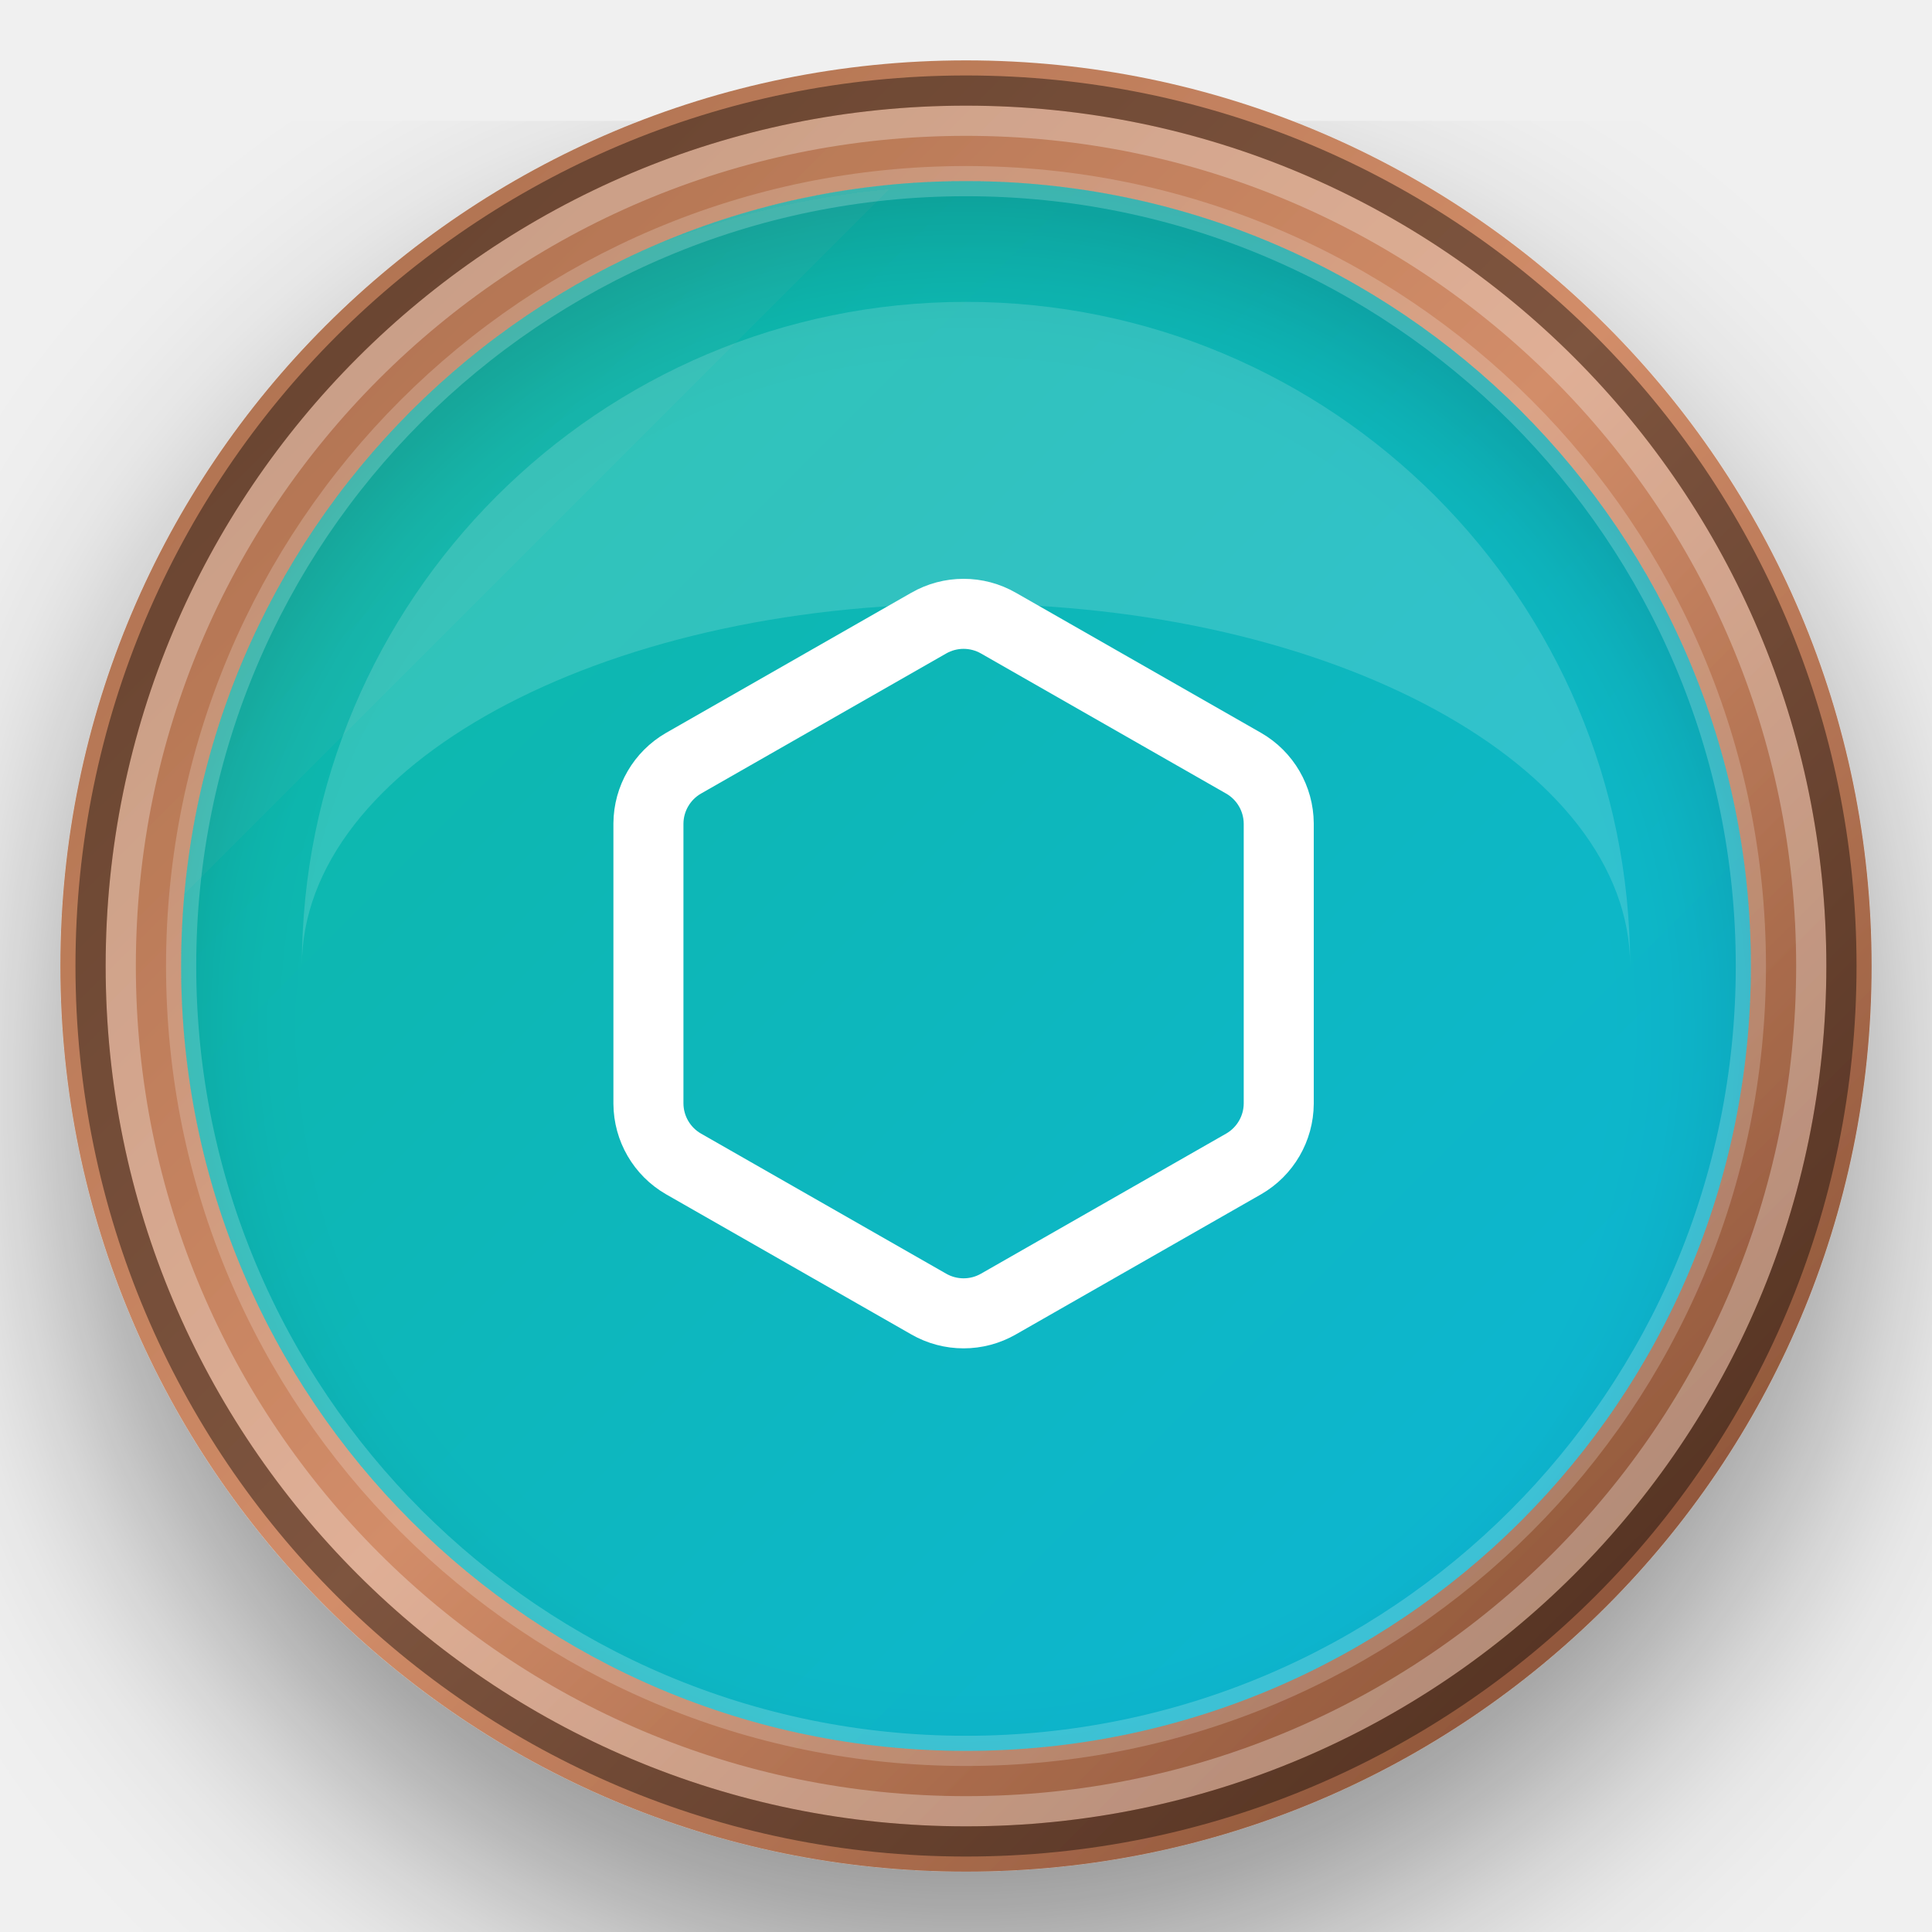
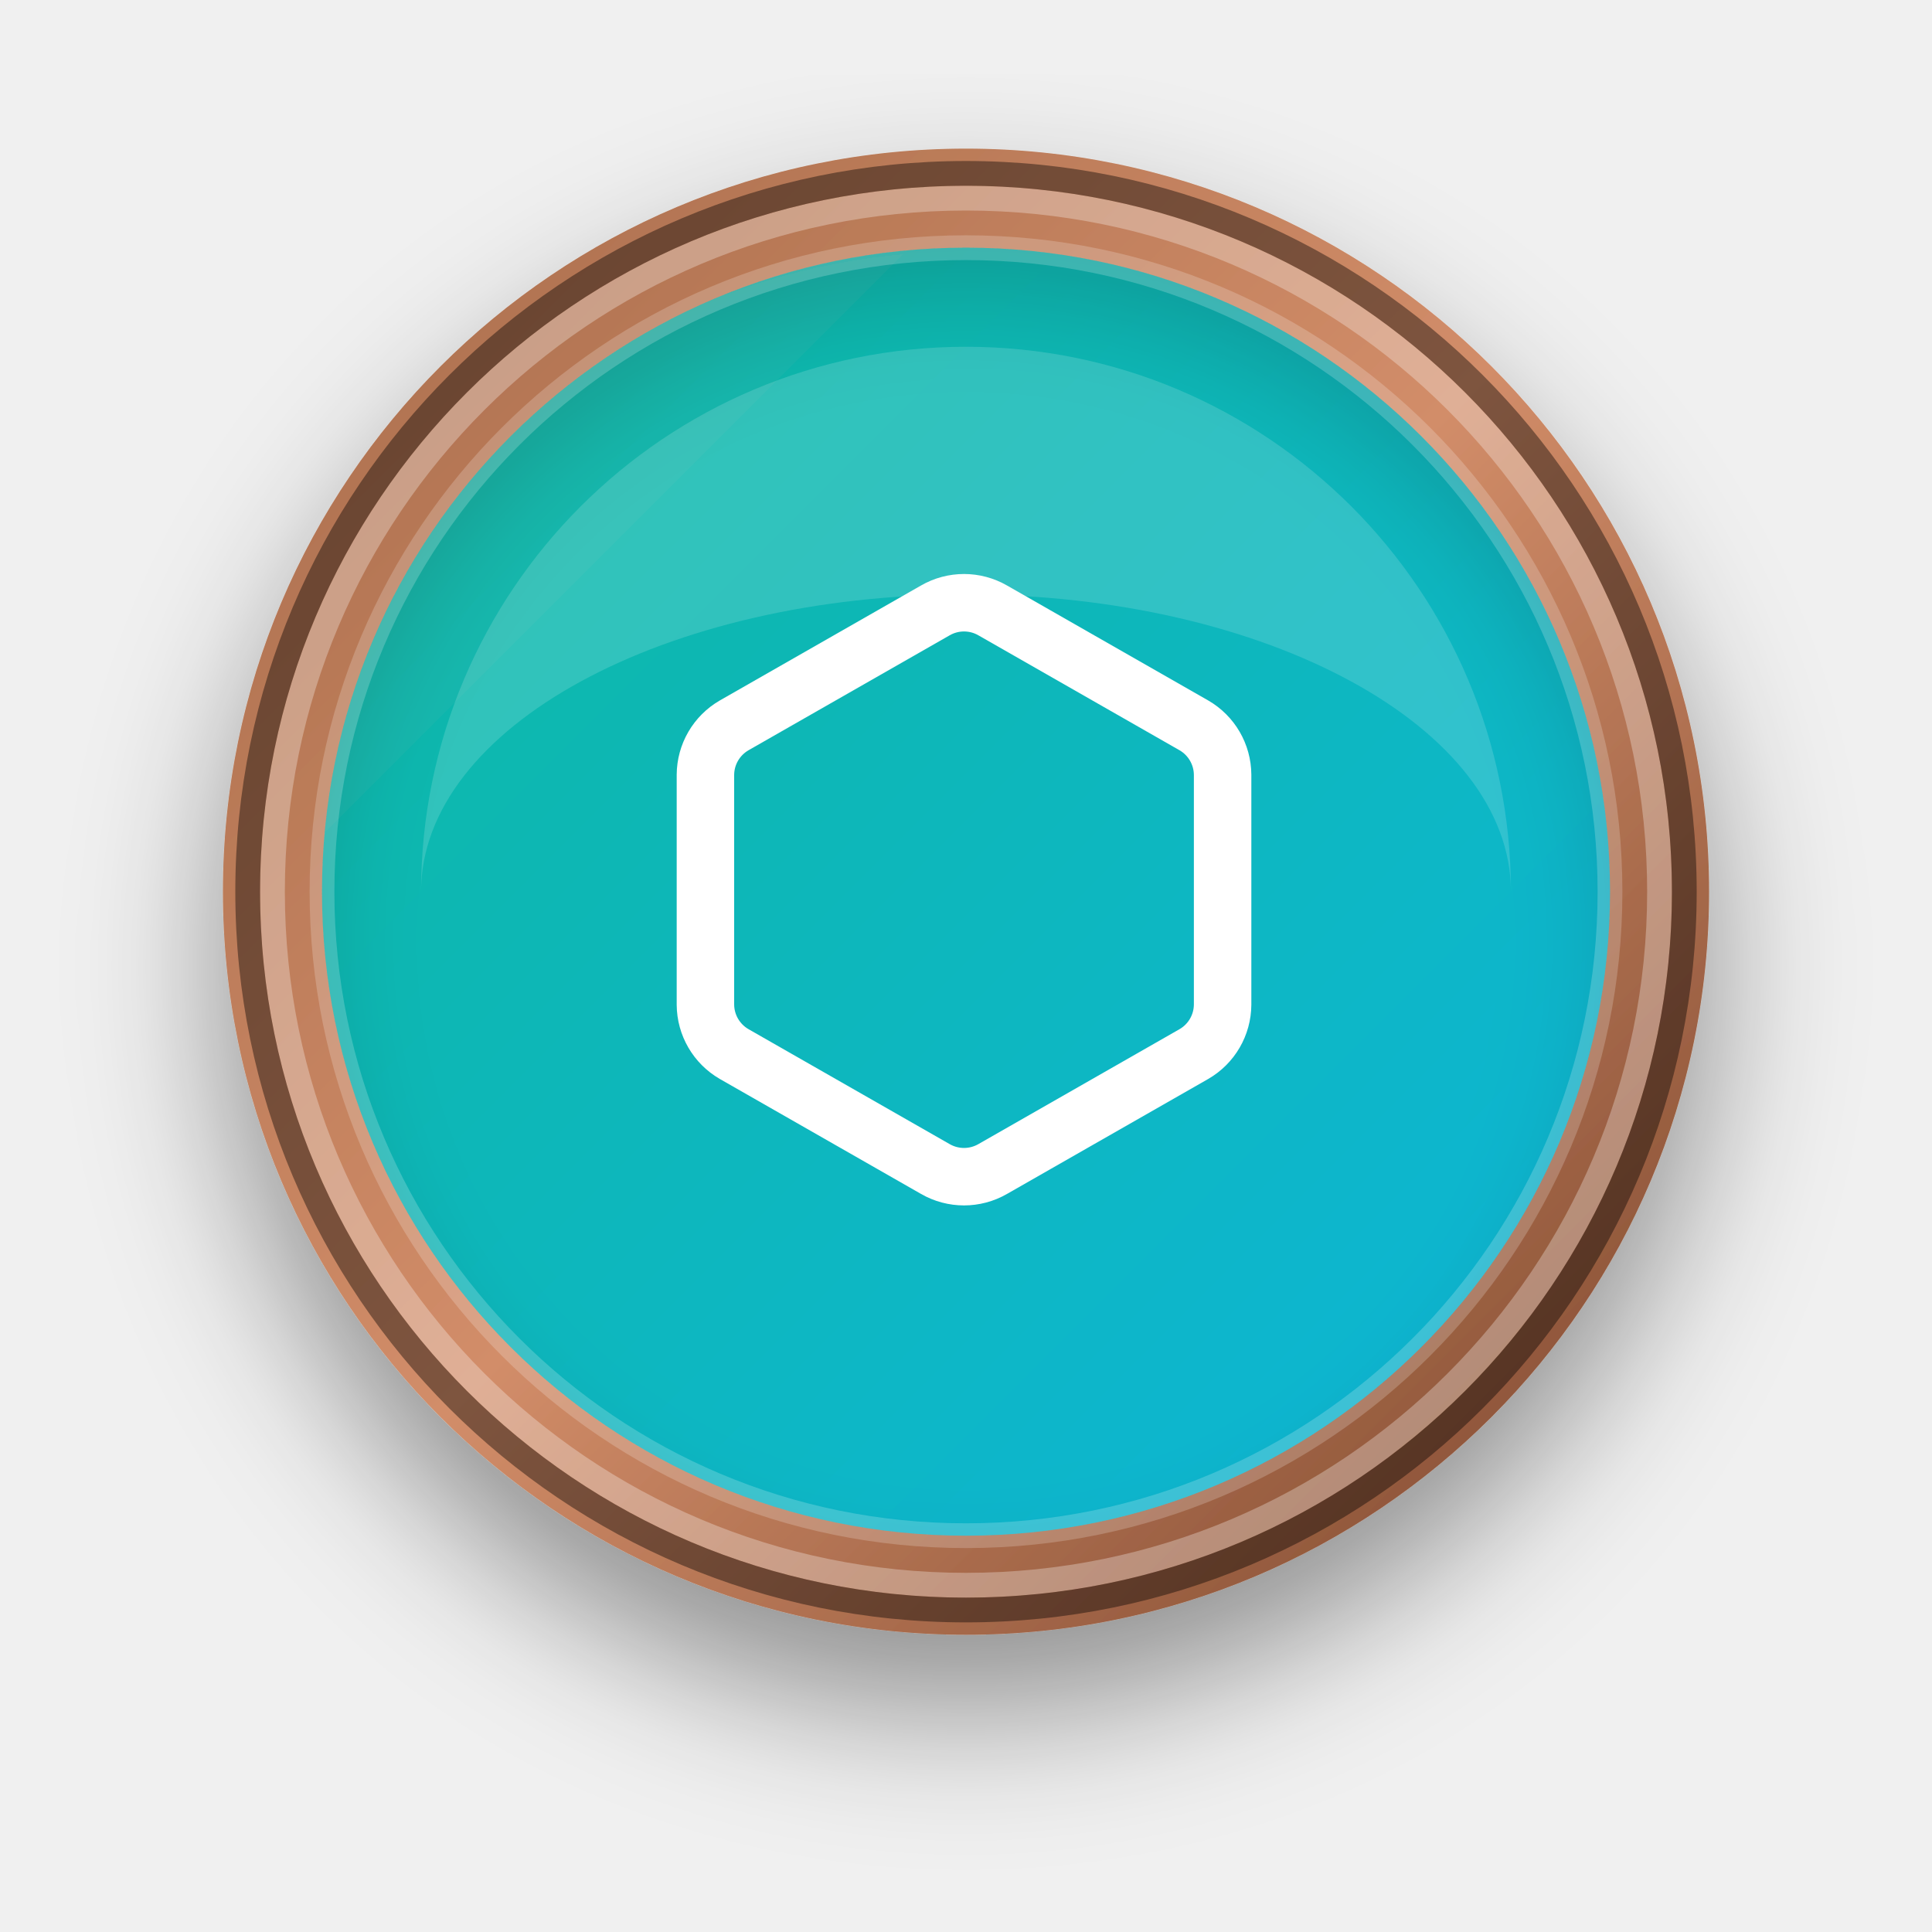
- <svg xmlns="http://www.w3.org/2000/svg" width="64" height="64" viewBox="0 0 64 64" fill="none">
+ <svg xmlns="http://www.w3.org/2000/svg" width="78" height="78" viewBox="-7 -4 78 78" fill="none">
  <defs>
    <filter id="badge-project-1_shadow" x="-50%" y="-50%" width="200%" height="200%">
-       <feDropShadow dx="0" dy="4" stdDeviation="4" flood-color="#000000" flood-opacity="0.4" />
+       <feDropShadow dx="0" dy="3" stdDeviation="3" flood-color="#000000" flood-opacity="0.4" />
    </filter>
    <filter id="badge-project-1_glow" x="-50%" y="-50%" width="200%" height="200%">
      <feGaussianBlur stdDeviation="2.5" result="coloredBlur" />
      <feMerge>
        <feMergeNode in="coloredBlur" />
        <feMergeNode in="SourceGraphic" />
      </feMerge>
    </filter>
    <filter id="badge-project-1_inner_shadow">
      <feOffset dx="0" dy="2" />
      <feGaussianBlur stdDeviation="2" result="offset-blur" />
      <feComposite operator="out" in="SourceGraphic" in2="offset-blur" result="inverse" />
      <feFlood flood-color="black" flood-opacity="0.3" result="color" />
      <feComposite operator="in" in="color" in2="inverse" result="shadow" />
      <feComposite operator="over" in="shadow" in2="SourceGraphic" />
    </filter>
    <linearGradient id="badge-project-1_bg" x1="10" y1="10" x2="54" y2="54" gradientUnits="userSpaceOnUse">
      <stop offset="0" stop-color="#14B8A6" />
      <stop offset="1" stop-color="#06B6D4" />
    </linearGradient>
    <linearGradient id="badge-project-1_ring" x1="0%" y1="0%" x2="100%" y2="100%">
      <stop offset="0%" stop-color="#A56A49" />
      <stop offset="50%" stop-color="#D28D69" />
      <stop offset="100%" stop-color="#774229" />
    </linearGradient>
  </defs>
  <circle cx="32" cy="32" r="30" fill="url(#badge-project-1_ring)" filter="url(#badge-project-1_shadow)" />
  <circle cx="32" cy="32" r="28" fill="none" stroke="#FFFFFF" stroke-opacity="0.3" stroke-width="1" />
  <circle cx="32" cy="32" r="29" fill="none" stroke="#000000" stroke-opacity="0.4" stroke-width="1" />
  <circle cx="32" cy="32" r="26" fill="url(#badge-project-1_bg)" filter="url(#badge-project-1_inner_shadow)" />
  <path d="M 10,32 A 22,22 0 0,1 54,32 A 22,12 0 0,0 10,32 Z" fill="#ffffff" opacity="0.15" />
  <circle cx="32" cy="32" r="26" fill="none" stroke="#ffffff" stroke-opacity="0.2" stroke-width="1" />
  <g transform="translate(18, 18) scale(1.16)">
    <path d="M21 8a2 2 0 0 0-1-1.72l-7-4a2 2 0 0 0-2 0l-7 4A2 2 0 0 0 3 8v8a2 2 0 0 0 1 1.72l7 4a2 2 0 0 0 2 0l7-4A2 2 0 0 0 21 16Z" fill="none" stroke="#FFF" stroke-width="2" />
    <path d="m3.3 7 8.7 5 8.7-5" />
    <path d="M12 22V12" />
  </g>
</svg>
